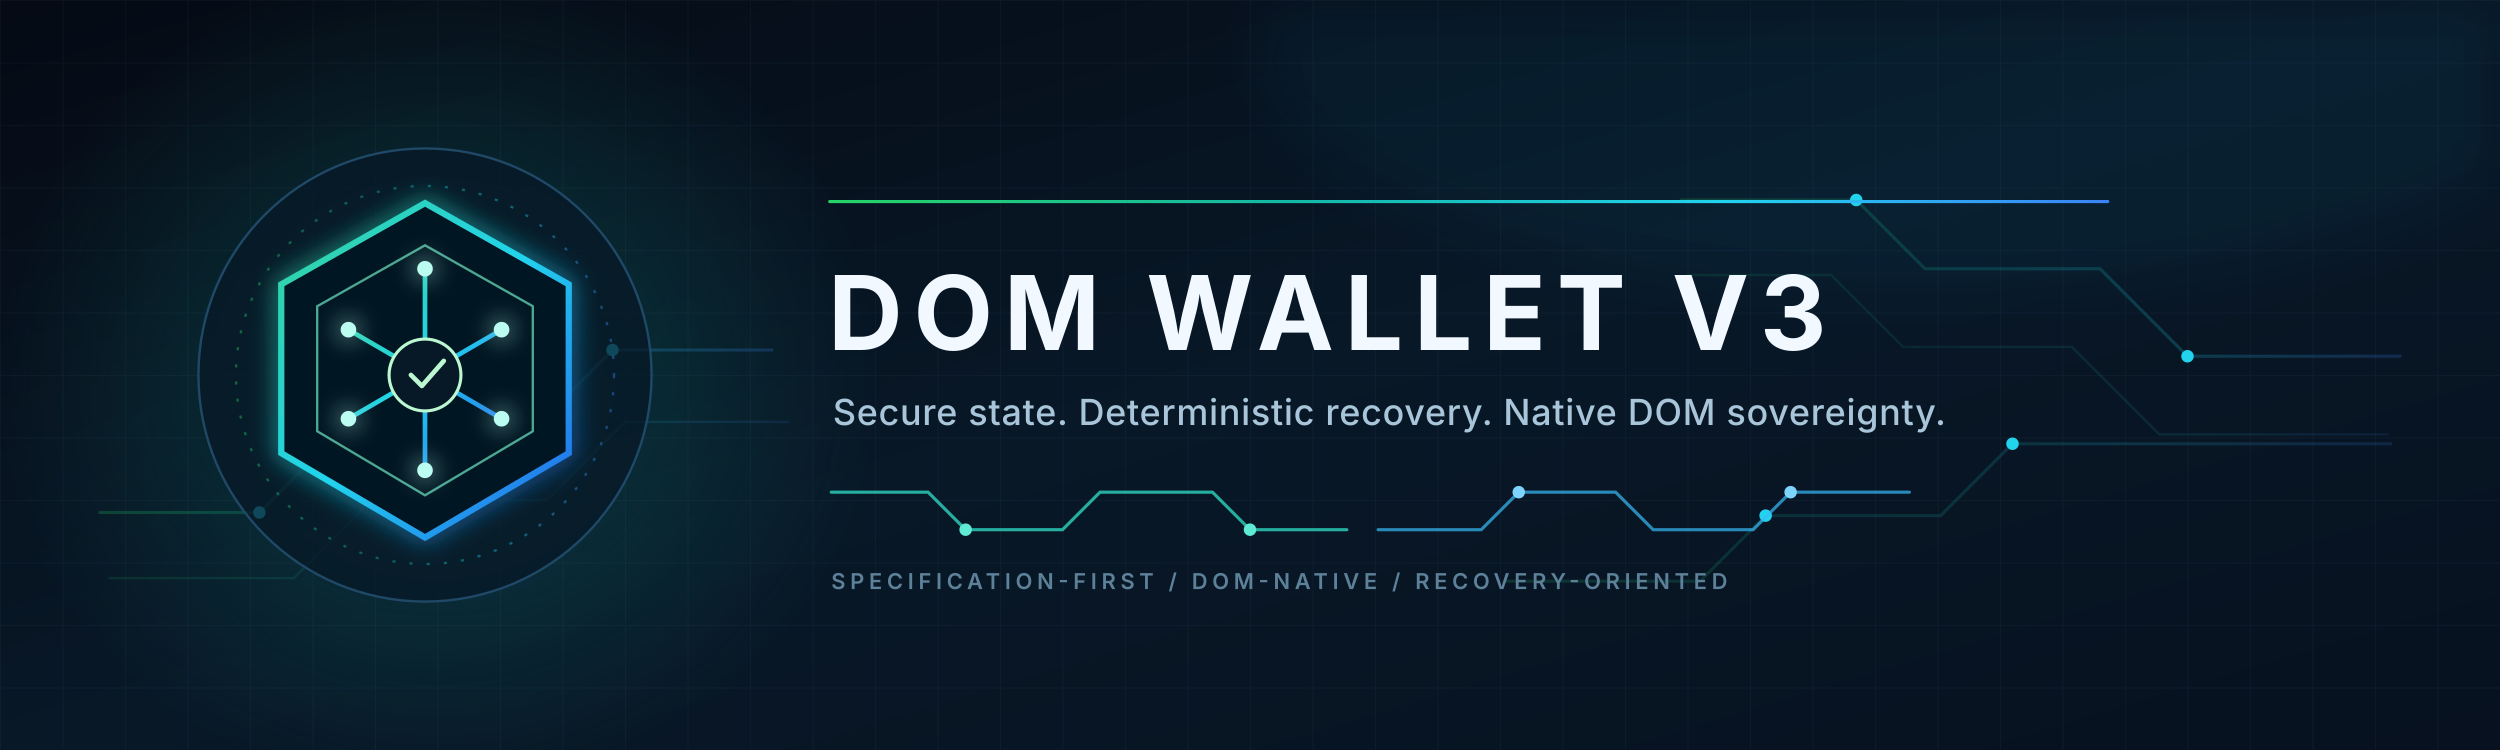
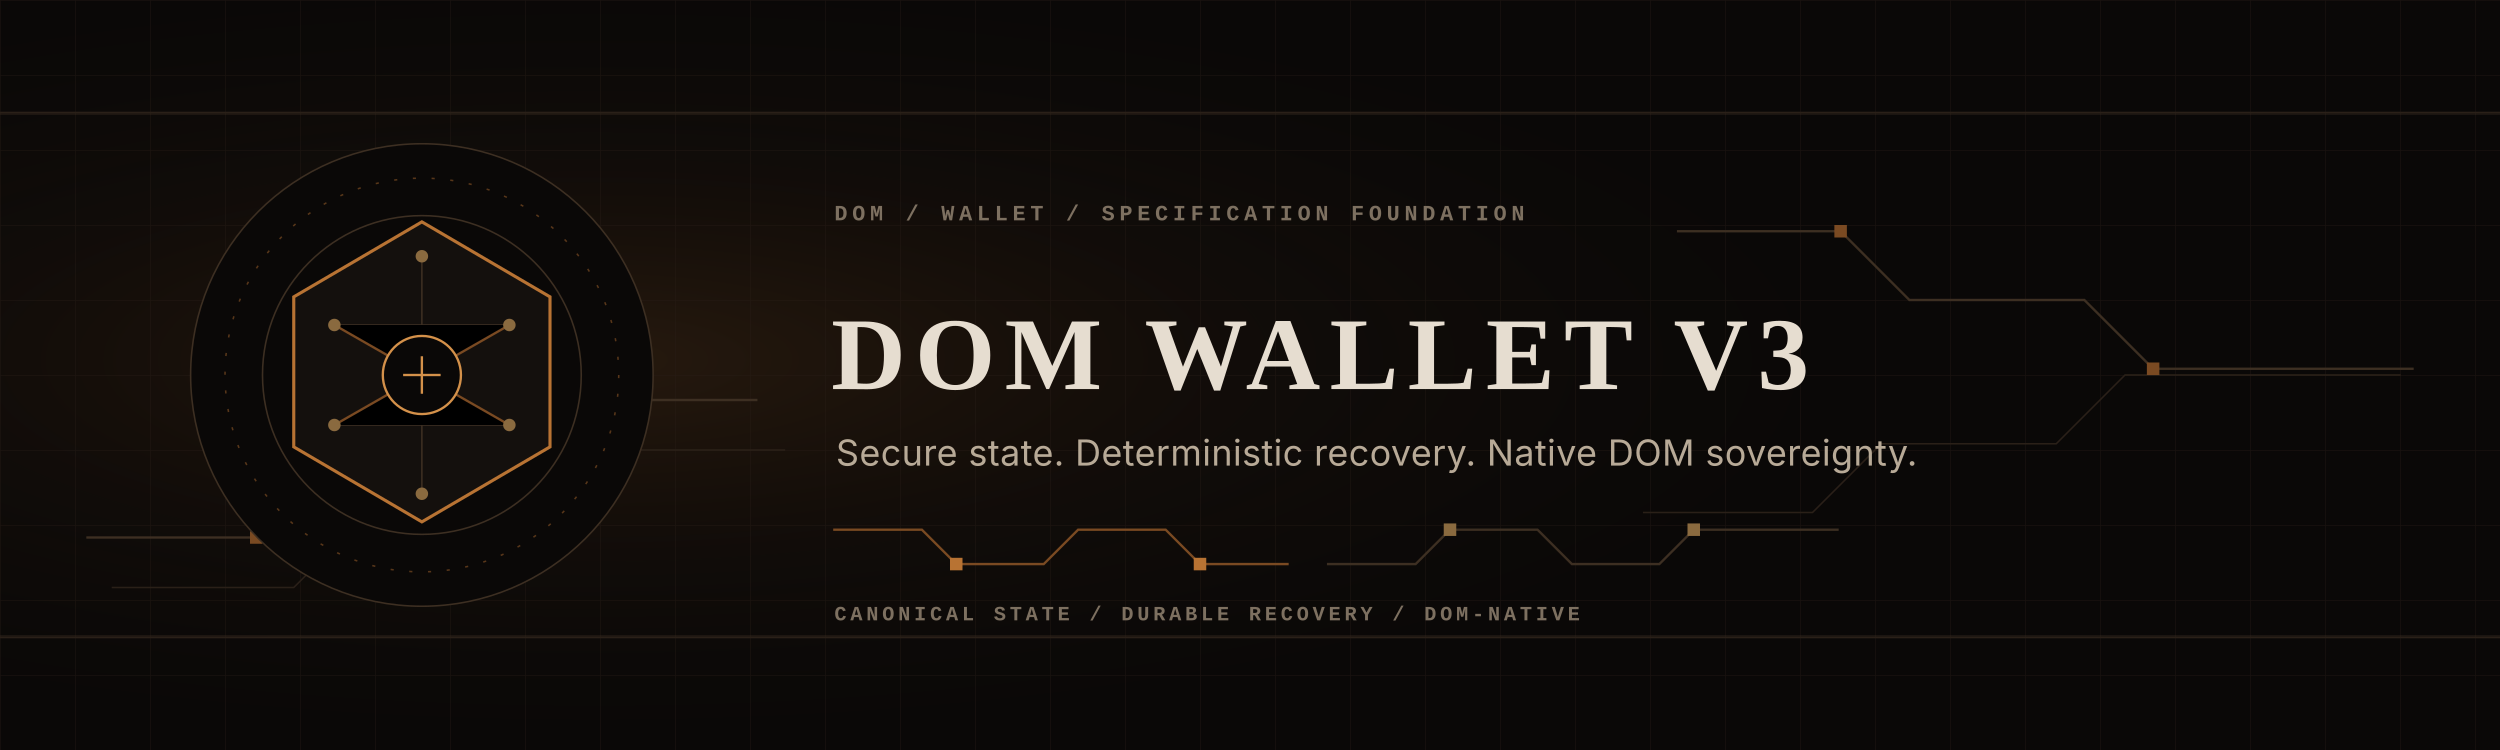
<svg xmlns="http://www.w3.org/2000/svg" width="1600" height="480" viewBox="0 0 1600 480" role="img" aria-labelledby="title description">
  <defs>
-     <linearGradient id="background" x1="0" y1="0" x2="1" y2="1">
-       <stop offset="0" stop-color="#050a14" />
-       <stop offset="0.5" stop-color="#081827" />
-       <stop offset="1" stop-color="#07111f" />
+     <radialGradient id="bronzeGlow" cx="24%" cy="48%" r="54%">
+       <stop offset="0" stop-color="#b87333" stop-opacity="0.16" />
+       <stop offset="0.5" stop-color="#7a4a22" stop-opacity="0.06" />
+       <stop offset="1" stop-color="#0a0807" stop-opacity="0" />
+     </radialGradient>
+     <pattern id="ledgerGrid" width="48" height="48" patternUnits="userSpaceOnUse">
+       <path d="M48 0H0V48" fill="none" stroke="#2a2018" stroke-width="1" />
+     </pattern>
+     <linearGradient id="bronzeRule" x1="0" y1="0" x2="1" y2="0">
+       <stop offset="0" stop-color="#7a4a22" stop-opacity="0" />
+       <stop offset="0.16" stop-color="#7a4a22" stop-opacity="0.82" />
+       <stop offset="0.5" stop-color="#d4914a" stop-opacity="0.96" />
+       <stop offset="0.84" stop-color="#7a4a22" stop-opacity="0.82" />
+       <stop offset="1" stop-color="#7a4a22" stop-opacity="0" />
    </linearGradient>
-     <linearGradient id="spectrum" x1="0" y1="0" x2="1" y2="0">
-       <stop offset="0" stop-color="#25d366" />
-       <stop offset="0.36" stop-color="#14b8a6" />
-       <stop offset="0.7" stop-color="#22d3ee" />
-       <stop offset="1" stop-color="#3b82f6" />
-     </linearGradient>
-     <linearGradient id="motif" x1="0" y1="0" x2="1" y2="1">
-       <stop offset="0" stop-color="#34d399" />
-       <stop offset="0.5" stop-color="#22d3ee" />
-       <stop offset="1" stop-color="#2563eb" />
-     </linearGradient>
-     <radialGradient id="halo" cx="50%" cy="50%" r="50%">
-       <stop offset="0" stop-color="#14b8a6" stop-opacity="0.24" />
-       <stop offset="1" stop-color="#14b8a6" stop-opacity="0" />
-     </radialGradient>
-     <pattern id="grid" width="40" height="40" patternUnits="userSpaceOnUse">
-       <path d="M40 0H0V40" fill="none" stroke="#89a8c9" stroke-opacity="0.065" stroke-width="1" />
-     </pattern>
-     <filter id="glow" x="-60%" y="-60%" width="220%" height="220%">
-       <feGaussianBlur stdDeviation="8" result="blur" />
-       <feMerge>
-         <feMergeNode in="blur" />
-         <feMergeNode in="SourceGraphic" />
-       </feMerge>
-     </filter>
-     <filter id="softGlow" x="-80%" y="-80%" width="260%" height="260%">
-       <feGaussianBlur stdDeviation="18" />
-     </filter>
  </defs>
-   <rect width="1600" height="480" fill="url(#background)" />
-   <rect width="1600" height="480" fill="url(#grid)" />
-   <ellipse cx="280" cy="244" rx="285" ry="265" fill="url(#halo)" />
-   <ellipse cx="1230" cy="36" rx="420" ry="150" fill="#0ea5e9" fill-opacity="0.055" filter="url(#softGlow)" />
-   <g fill="none" stroke="url(#spectrum)" stroke-linecap="round">
-     <path d="M64 328H166L216 278H338L392 224H494" stroke-opacity="0.22" stroke-width="2" />
-     <path d="M70 370H188L238 320H350L400 270H504" stroke-opacity="0.12" stroke-width="1.5" />
-     <path d="M1076 128H1188L1232 172H1344L1400 228H1536" stroke-opacity="0.20" stroke-width="2" />
-     <path d="M1080 176H1172L1218 222H1326L1382 278H1528" stroke-opacity="0.11" stroke-width="1.5" />
-     <path d="M964 372H1088L1130 330H1242L1288 284H1530" stroke-opacity="0.16" stroke-width="2" />
-   </g>
-   <g fill="#22d3ee">
-     <circle cx="166" cy="328" r="4" />
-     <circle cx="392" cy="224" r="4" />
-     <circle cx="1188" cy="128" r="4" />
-     <circle cx="1400" cy="228" r="4" />
-     <circle cx="1130" cy="330" r="4" />
-     <circle cx="1288" cy="284" r="4" />
-   </g>
-   <g transform="translate(112 88)">
-     <circle cx="160" cy="152" r="145" fill="#071827" fill-opacity="0.74" stroke="#1f4967" stroke-width="1.5" />
-     <circle cx="160" cy="152" r="121" fill="none" stroke="url(#spectrum)" stroke-opacity="0.4" stroke-width="1.5" stroke-dasharray="2 9" />
-     <circle cx="160" cy="152" r="97" fill="url(#halo)" />
-     <path d="M160 42L252 94V202L160 256L68 202V94Z" fill="#061523" stroke="url(#motif)" stroke-width="4" filter="url(#glow)" />
-     <path d="M160 69L229 108V188L160 229L91 188V108Z" fill="none" stroke="#75f5d0" stroke-opacity="0.65" stroke-width="1.5" />
-     <path d="M160 84V213M111 123L209 180M209 123L111 180" stroke="url(#motif)" stroke-width="3" stroke-linecap="round" />
-     <circle cx="160" cy="152" r="23" fill="#071827" stroke="#bbf7d0" stroke-width="2" />
-     <path d="M151 152L158 159L172 143" fill="none" stroke="#bbf7d0" stroke-width="3" stroke-linecap="round" stroke-linejoin="round" />
-     <g fill="#bcfdf1" filter="url(#glow)">
-       <circle cx="160" cy="84" r="5" />
-       <circle cx="209" cy="123" r="5" />
-       <circle cx="209" cy="180" r="5" />
-       <circle cx="160" cy="213" r="5" />
-       <circle cx="111" cy="180" r="5" />
-       <circle cx="111" cy="123" r="5" />
+   <rect width="1600" height="480" fill="#0a0807" />
+   <rect width="1600" height="480" fill="url(#bronzeGlow)" />
+   <rect width="1600" height="480" fill="url(#ledgerGrid)" opacity="0.42" />
+   <path d="M0 72H1600M0 408H1600" stroke="#2a2018" stroke-width="1" />
+   <path d="M0 73H1600M0 407H1600" stroke="#3d2f22" stroke-opacity="0.42" stroke-width="1" />
+   <g fill="none" stroke-linecap="square">
+     <path d="M56 344H164L208 300H322L366 256H484" stroke="#3d2f22" stroke-width="1.5" />
+     <path d="M72 376H188L232 332H338L382 288H502" stroke="#2a2018" stroke-width="1" />
+     <path d="M1074 148H1178L1222 192H1334L1378 236H1544" stroke="#3d2f22" stroke-width="1.5" />
+     <path d="M1052 328H1160L1204 284H1316L1360 240H1536" stroke="#2a2018" stroke-width="1" />
+     <g fill="#7a4a22" stroke="none">
+       <rect x="160" y="340" width="8" height="8" />
+       <rect x="362" y="252" width="8" height="8" />
+       <rect x="1174" y="144" width="8" height="8" />
+       <rect x="1374" y="232" width="8" height="8" />
    </g>
  </g>
-   <g transform="translate(530 128)">
-     <rect x="0" y="0" width="820" height="2" rx="1" fill="url(#spectrum)" />
-     <text x="0" y="96" fill="#f1f8ff" font-family="system-ui, -apple-system, Segoe UI, sans-serif" font-size="66" font-weight="700" letter-spacing="7">DOM WALLET V3</text>
-     <text x="3" y="144" fill="#a9c5d9" font-family="system-ui, -apple-system, Segoe UI, sans-serif" font-size="23" font-weight="500" letter-spacing="0.45">Secure state. Deterministic recovery. Native DOM sovereignty.</text>
-     <g transform="translate(2 187)" fill="none" stroke-linecap="round">
-       <path d="M0 0H62L86 24H148L172 0H244L268 24H330" stroke="#2dd4bf" stroke-opacity="0.8" stroke-width="2" />
-       <path d="M350 24H416L440 0H502L526 24H590L614 0H690" stroke="#38bdf8" stroke-opacity="0.7" stroke-width="2" />
-       <circle cx="86" cy="24" r="4" fill="#5eead4" />
-       <circle cx="268" cy="24" r="4" fill="#5eead4" />
-       <circle cx="440" cy="0" r="4" fill="#7dd3fc" />
-       <circle cx="614" cy="0" r="4" fill="#7dd3fc" />
+   <g transform="translate(112 82)">
+     <circle cx="158" cy="158" r="148" fill="#0a0807" stroke="#3d2f22" stroke-width="1" />
+     <circle cx="158" cy="158" r="126" fill="none" stroke="#7a4a22" stroke-opacity="0.7" stroke-width="1" stroke-dasharray="2 10" />
+     <circle cx="158" cy="158" r="102" fill="none" stroke="#3d2f22" stroke-width="1" />
+     <path d="M158 60L240 108V204L158 252L76 204V108Z" fill="#14100d" stroke="#b87333" stroke-width="2" />
+     <path d="M158 82V234M102 126H214M102 190H214" stroke="#3d2f22" stroke-width="1" />
+     <path d="M102 126L158 158L214 126M102 190L158 158L214 190" stroke="#7a4a22" stroke-width="1.5" />
+     <circle cx="158" cy="158" r="25" fill="#0a0807" stroke="#d4914a" stroke-width="1.5" />
+     <path d="M146 158H170M158 146V170" stroke="#d4914a" stroke-width="1.5" />
+     <g fill="#8a6a3f">
+       <circle cx="158" cy="82" r="4" />
+       <circle cx="214" cy="126" r="4" />
+       <circle cx="214" cy="190" r="4" />
+       <circle cx="158" cy="234" r="4" />
+       <circle cx="102" cy="190" r="4" />
+       <circle cx="102" cy="126" r="4" />
    </g>
-     <text x="2" y="249" fill="#5d8199" font-family="system-ui, -apple-system, Segoe UI, sans-serif" font-size="14" font-weight="600" letter-spacing="3">SPECIFICATION-FIRST  /  DOM-NATIVE  /  RECOVERY-ORIENTED</text>
  </g>
-   <path d="M0 478H1600" stroke="url(#spectrum)" stroke-opacity="0.55" stroke-width="2" />
+   <g transform="translate(532 117)">
+     <text x="2" y="24" fill="#7d7060" font-family="IBM Plex Mono, SFMono-Regular, Consolas, Liberation Mono, monospace" font-size="14" font-weight="600" letter-spacing="3">DOM / WALLET / SPECIFICATION FOUNDATION</text>
+     <path d="M0 52H804" stroke="url(#bronzeRule)" stroke-width="2" />
+     <text x="0" y="132" fill="#e6ddd0" font-family="Cinzel, Georgia, Times New Roman, serif" font-size="66" font-weight="700" letter-spacing="6">DOM WALLET V3</text>
+     <text x="3" y="181" fill="#b8aa97" font-family="Inter, Arial, Helvetica, sans-serif" font-size="23" font-weight="400" letter-spacing="0.25">Secure state. Deterministic recovery. Native DOM sovereignty.</text>
+     <g transform="translate(2 222)" fill="none" stroke-linecap="square">
+       <path d="M0 0H56L78 22H134L156 0H212L234 22H290" stroke="#7a4a22" stroke-width="1.5" />
+       <path d="M316 22H372L394 0H450L472 22H528L550 0H642" stroke="#3d2f22" stroke-width="1.5" />
+       <rect x="74" y="18" width="8" height="8" fill="#b87333" stroke="none" />
+       <rect x="230" y="18" width="8" height="8" fill="#b87333" stroke="none" />
+       <rect x="390" y="-4" width="8" height="8" fill="#8a6a3f" stroke="none" />
+       <rect x="546" y="-4" width="8" height="8" fill="#8a6a3f" stroke="none" />
+     </g>
+     <text x="2" y="280" fill="#7d7060" font-family="IBM Plex Mono, SFMono-Regular, Consolas, Liberation Mono, monospace" font-size="13" font-weight="600" letter-spacing="2.4">CANONICAL STATE  /  DURABLE RECOVERY  /  DOM-NATIVE</text>
+   </g>
+   <path d="M212 440H1388" stroke="url(#bronzeRule)" stroke-width="1" />
</svg>
